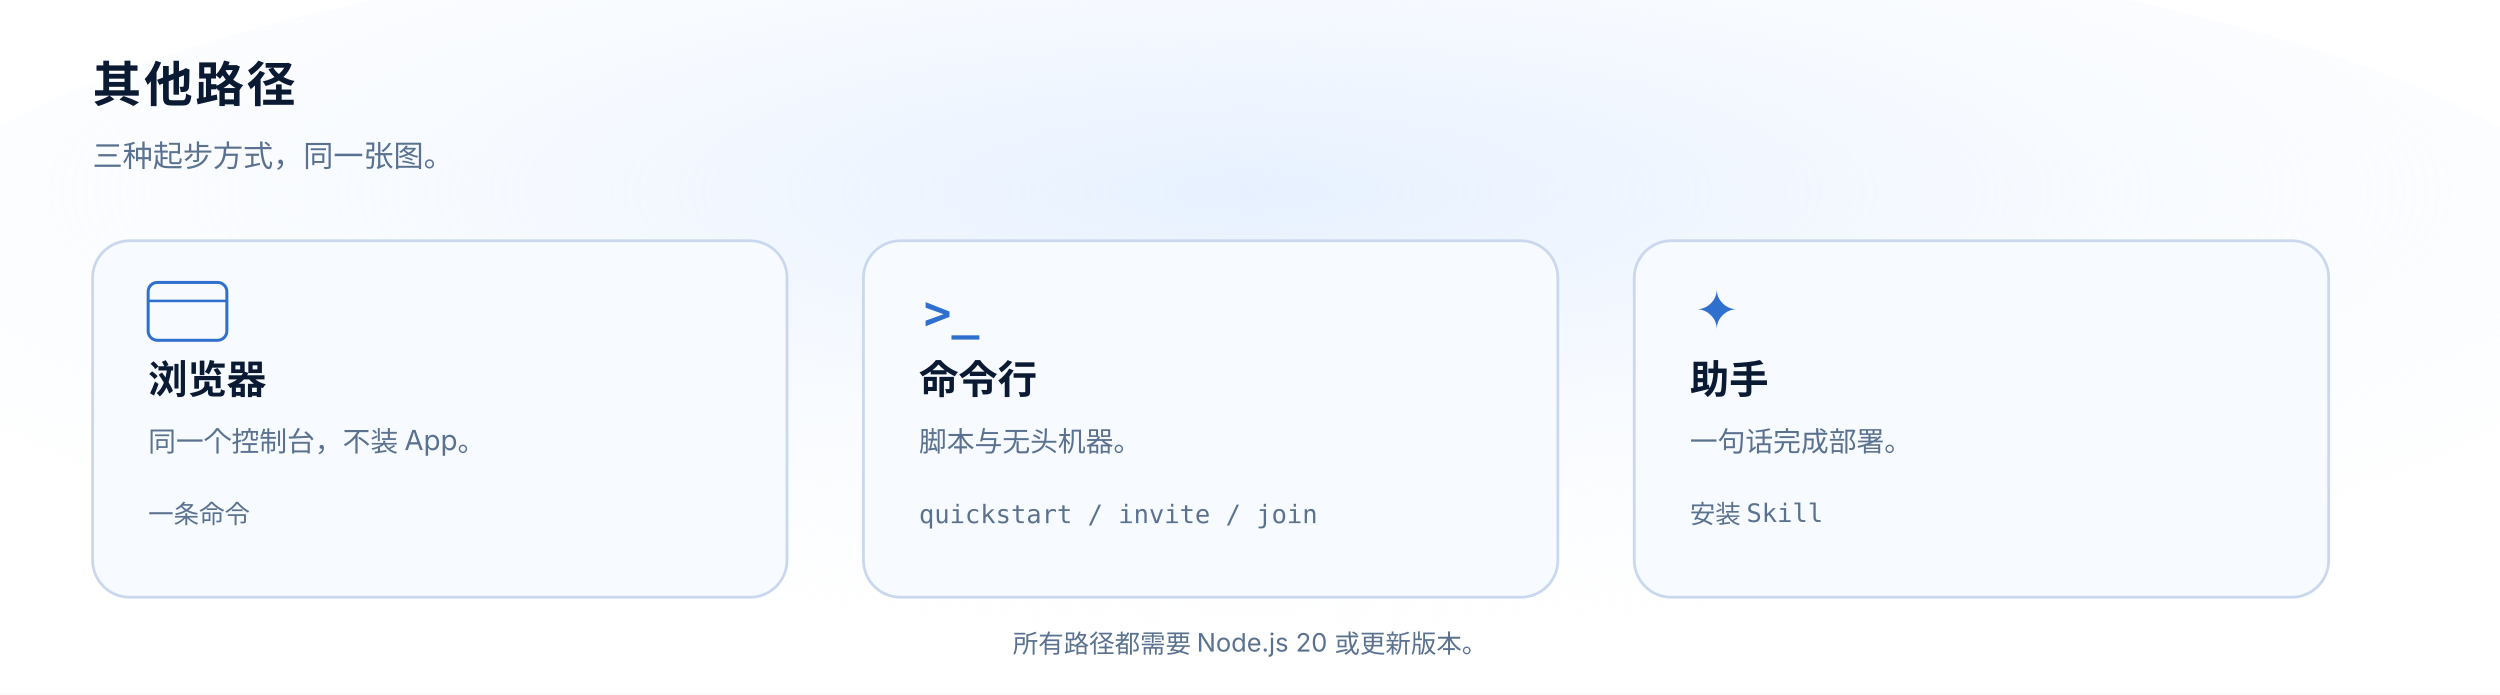
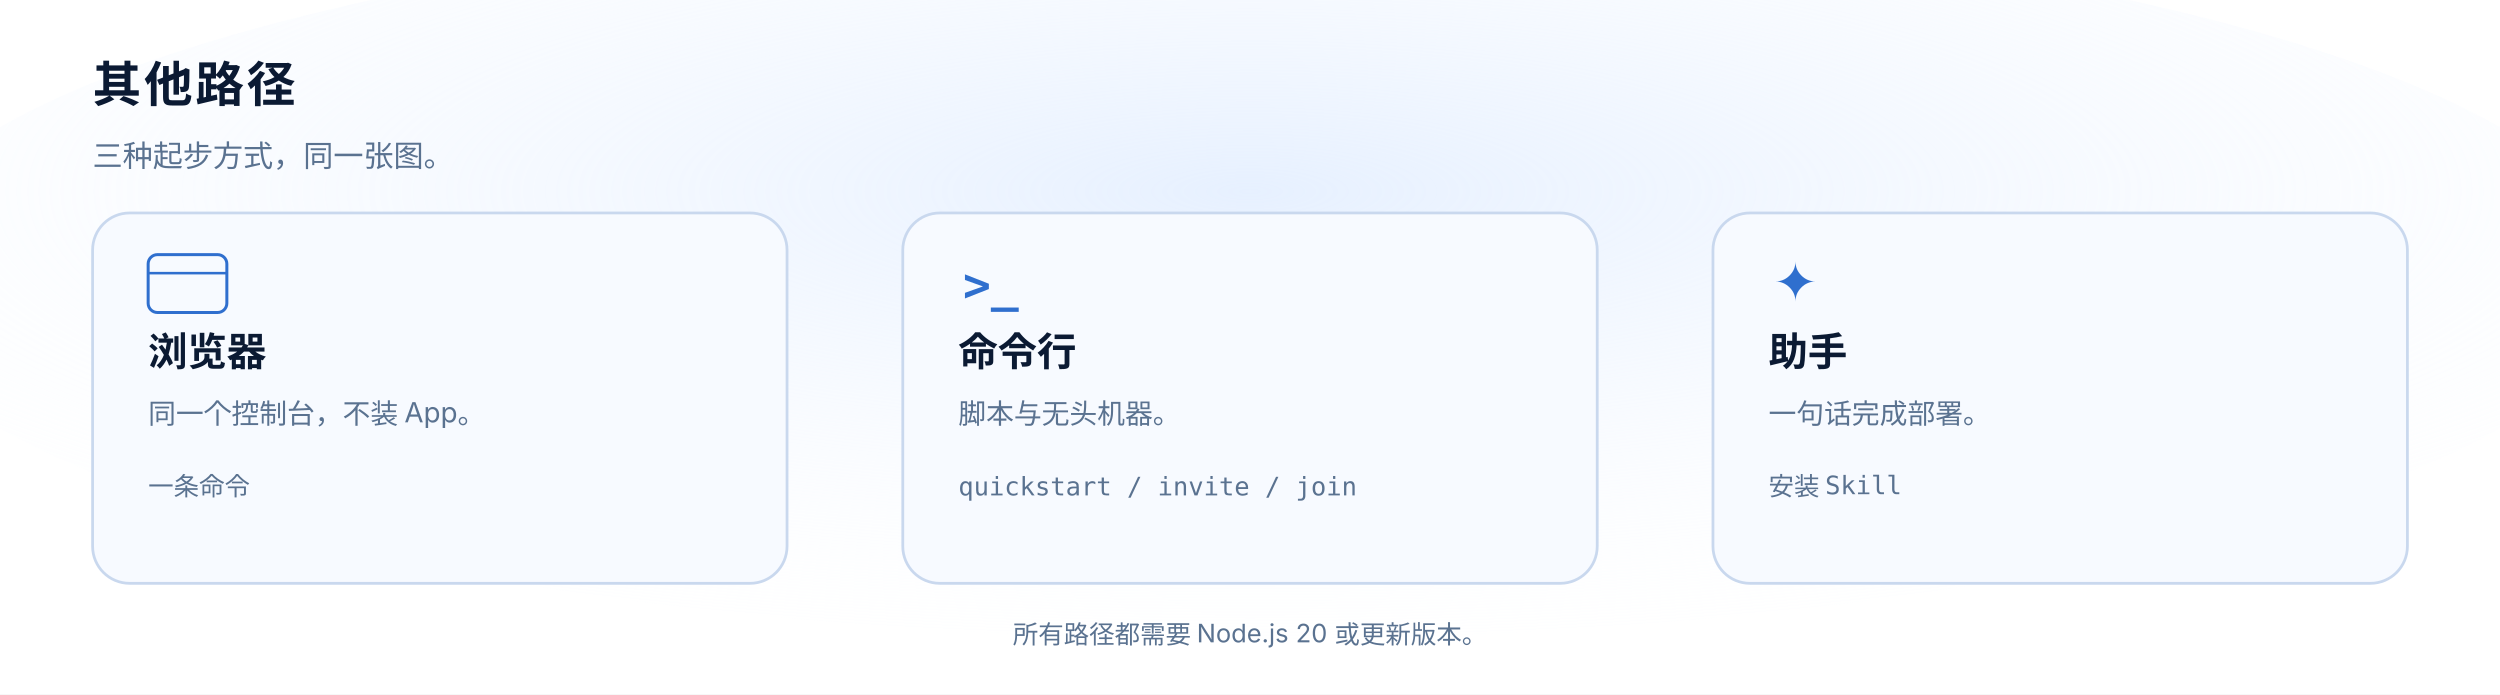
<svg xmlns="http://www.w3.org/2000/svg" width="1080" height="300" viewBox="0 0 1080 300" role="img" aria-label="其他路径">
  <defs>
    <radialGradient id="glow" cx="50%" cy="38%" r="72%">
      <stop offset="0%" stop-color="#dceaff" stop-opacity="0.7" />
      <stop offset="100%" stop-color="#ffffff" stop-opacity="0" />
    </radialGradient>
  </defs>
  <rect width="1080" height="300" fill="#ffffff" />
  <ellipse cx="540" cy="120" rx="594" ry="156" fill="url(#glow)" />
  <text x="40" y="44" font-family="'SF Pro Display','Segoe UI',ui-sans-serif,system-ui,sans-serif" font-size="21" fill="#0b1a33" font-weight="700" letter-spacing="1.2">其他路径</text>
  <text x="40" y="72" font-family="'SF Pro Text','Segoe UI',ui-sans-serif,system-ui,sans-serif" font-size="13" fill="#5a7290">三种起步方式，同一张图。</text>
-   <rect x="40" y="104" width="300" height="154" rx="16" fill="#f7faff" stroke="#c9d8ee" stroke-width="1.2" />
-   <rect x="64" y="122" width="34" height="25" rx="4" fill="none" stroke="#2f6fce" stroke-width="1.3" />
-   <path d="M64,130 H98" stroke="#2f6fce" stroke-width="1.1" />
-   <text x="64" y="170" font-family="'SF Pro Text','Segoe UI',ui-sans-serif,system-ui,sans-serif" font-size="17" fill="#0b1a33" font-weight="700">浏览器</text>
-   <text x="64" y="195" font-family="'SF Pro Text','Segoe UI',ui-sans-serif,system-ui,sans-serif" font-size="12" fill="#5a7290">同一个控制台，不装 App。</text>
-   <text x="64" y="226" font-family="'SF Mono','Cascadia Code','Source Code Pro',Consolas,monospace" font-size="11" fill="#5a7290">一条命令</text>
-   <rect x="373" y="104" width="300" height="154" rx="16" fill="#f7faff" stroke="#c9d8ee" stroke-width="1.2" />
-   <text x="399" y="142" font-family="'SF Mono','Cascadia Code','Source Code Pro',Consolas,monospace" font-size="20" fill="#2f6fce" font-weight="700">&gt;_</text>
-   <text x="397" y="170" font-family="'SF Pro Text','Segoe UI',ui-sans-serif,system-ui,sans-serif" font-size="17" fill="#0b1a33" font-weight="700">命令行</text>
-   <text x="397" y="195" font-family="'SF Pro Text','Segoe UI',ui-sans-serif,system-ui,sans-serif" font-size="12" fill="#5a7290">脚本与无头机器。</text>
-   <text x="397" y="226" font-family="'SF Mono','Cascadia Code','Source Code Pro',Consolas,monospace" font-size="11" fill="#5a7290">quickstart / invite / join</text>
-   <rect x="706" y="104" width="300" height="154" rx="16" fill="#f7faff" stroke="#c9d8ee" stroke-width="1.2" />
-   <text x="732" y="142" font-family="'SF Pro Display','Segoe UI',ui-sans-serif,system-ui,sans-serif" font-size="23" fill="#2f6fce">✦</text>
-   <text x="730" y="170" font-family="'SF Pro Text','Segoe UI',ui-sans-serif,system-ui,sans-serif" font-size="17" fill="#0b1a33" font-weight="700">助手</text>
-   <text x="730" y="195" font-family="'SF Pro Text','Segoe UI',ui-sans-serif,system-ui,sans-serif" font-size="12" fill="#5a7290">一句话完成部署。</text>
-   <text x="730" y="226" font-family="'SF Mono','Cascadia Code','Source Code Pro',Consolas,monospace" font-size="11" fill="#5a7290">安装 Skill</text>
-   <text x="540" y="282" font-family="'SF Pro Text','Segoe UI',ui-sans-serif,system-ui,sans-serif" font-size="11" fill="#5a7290" text-anchor="middle">所有路径都需要 Node.js 20 或更新版本。</text>
+   <rect x="40" y="92" width="300" height="160" rx="16" fill="#f7faff" stroke="#c9d8ee" stroke-width="1.2" />
+   <rect x="64" y="110" width="34" height="25" rx="4" fill="none" stroke="#2f6fce" stroke-width="1.3" />
+   <path d="M64,118 H98" stroke="#2f6fce" stroke-width="1.1" />
+   <text x="64" y="158" font-family="'SF Pro Text','Segoe UI',ui-sans-serif,system-ui,sans-serif" font-size="17" fill="#0b1a33" font-weight="700">浏览器</text>
+   <text x="64" y="183" font-family="'SF Pro Text','Segoe UI',ui-sans-serif,system-ui,sans-serif" font-size="12" fill="#5a7290">同一个控制台，不装 App。</text>
+   <text x="64" y="214" font-family="'SF Mono','Cascadia Code','Source Code Pro',Consolas,monospace" font-size="11" fill="#5a7290">一条命令</text>
+   <rect x="390" y="92" width="300" height="160" rx="16" fill="#f7faff" stroke="#c9d8ee" stroke-width="1.2" />
+   <text x="416" y="130" font-family="'SF Mono','Cascadia Code','Source Code Pro',Consolas,monospace" font-size="20" fill="#2f6fce" font-weight="700">&gt;_</text>
+   <text x="414" y="158" font-family="'SF Pro Text','Segoe UI',ui-sans-serif,system-ui,sans-serif" font-size="17" fill="#0b1a33" font-weight="700">命令行</text>
+   <text x="414" y="183" font-family="'SF Pro Text','Segoe UI',ui-sans-serif,system-ui,sans-serif" font-size="12" fill="#5a7290">脚本与无头机器。</text>
+   <text x="414" y="214" font-family="'SF Mono','Cascadia Code','Source Code Pro',Consolas,monospace" font-size="11" fill="#5a7290">quickstart / invite / join</text>
+   <rect x="740" y="92" width="300" height="160" rx="16" fill="#f7faff" stroke="#c9d8ee" stroke-width="1.2" />
+   <text x="766" y="130" font-family="'SF Pro Display','Segoe UI',ui-sans-serif,system-ui,sans-serif" font-size="23" fill="#2f6fce">✦</text>
+   <text x="764" y="158" font-family="'SF Pro Text','Segoe UI',ui-sans-serif,system-ui,sans-serif" font-size="17" fill="#0b1a33" font-weight="700">助手</text>
+   <text x="764" y="183" font-family="'SF Pro Text','Segoe UI',ui-sans-serif,system-ui,sans-serif" font-size="12" fill="#5a7290">一句话完成部署。</text>
+   <text x="764" y="214" font-family="'SF Mono','Cascadia Code','Source Code Pro',Consolas,monospace" font-size="11" fill="#5a7290">安装 Skill</text>
+   <text x="540" y="278" font-family="'SF Pro Text','Segoe UI',ui-sans-serif,system-ui,sans-serif" font-size="11" fill="#5a7290" text-anchor="middle">所有路径都需要 Node.js 20 或更新版本。</text>
</svg>
